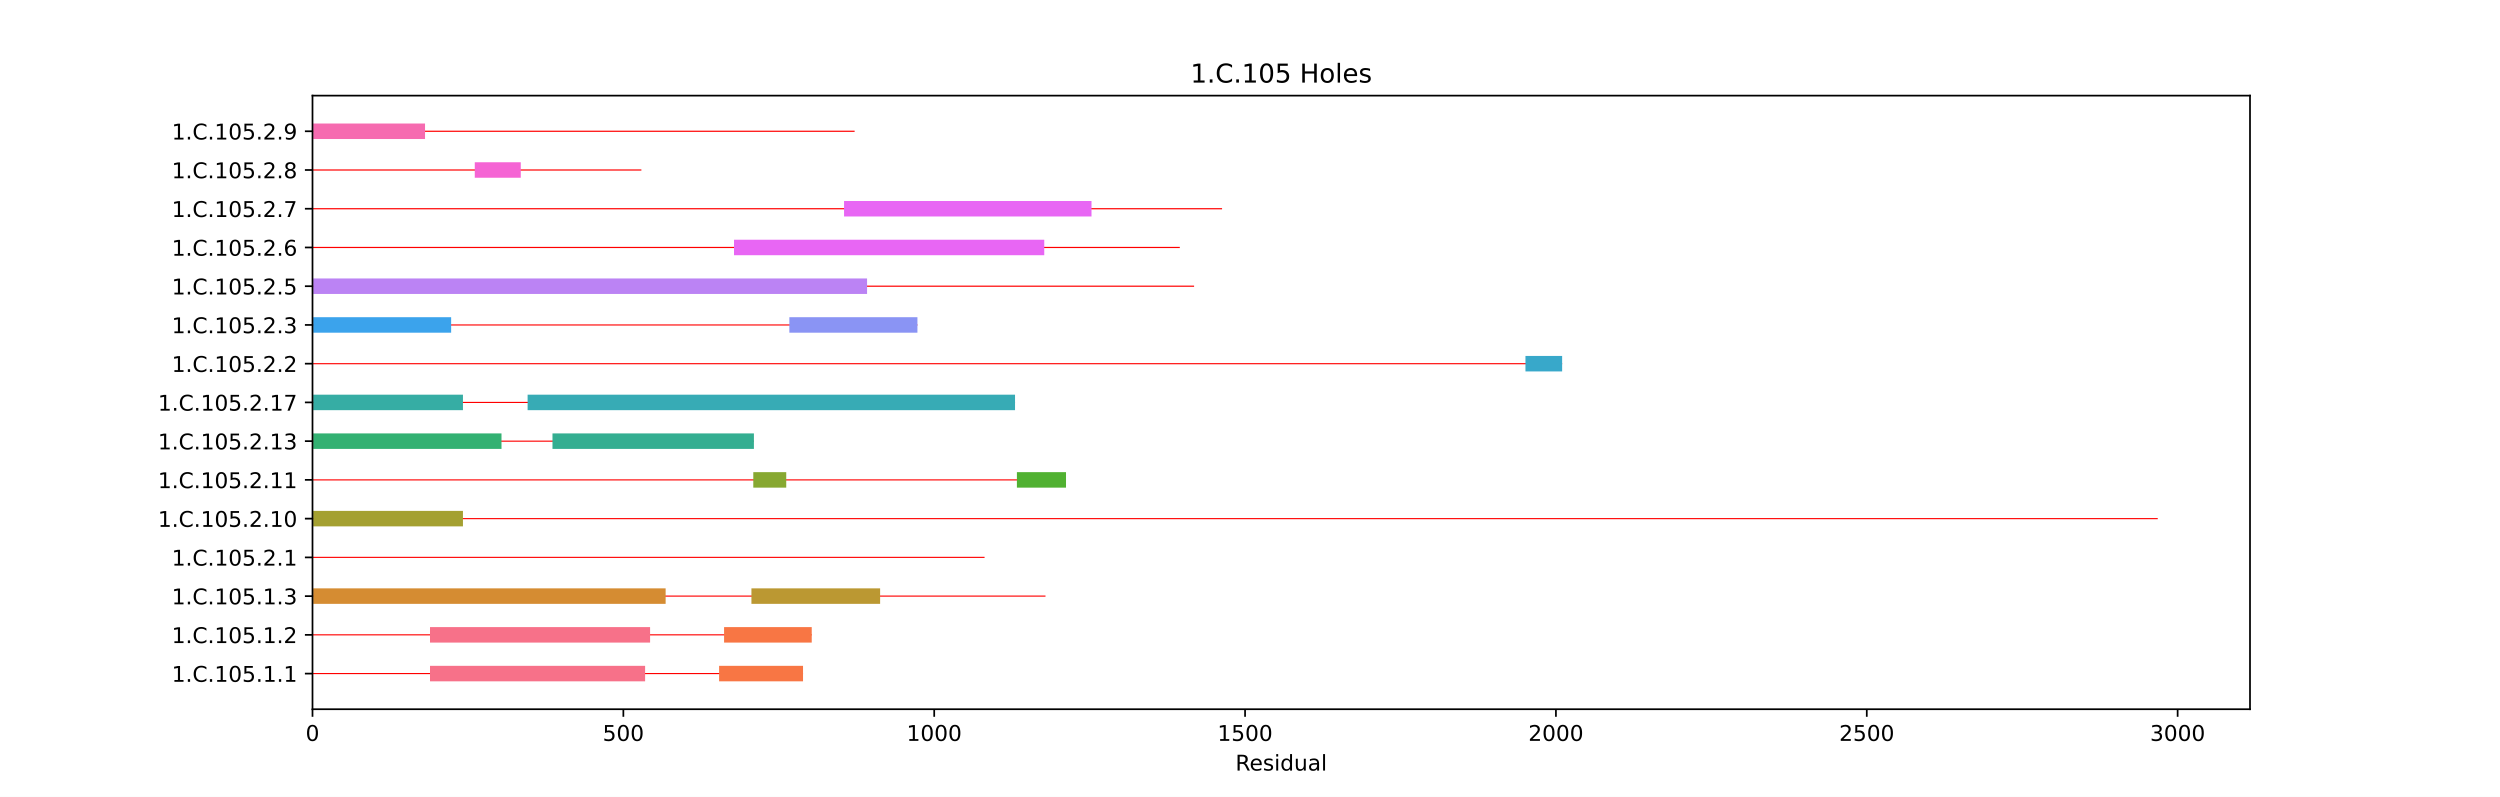
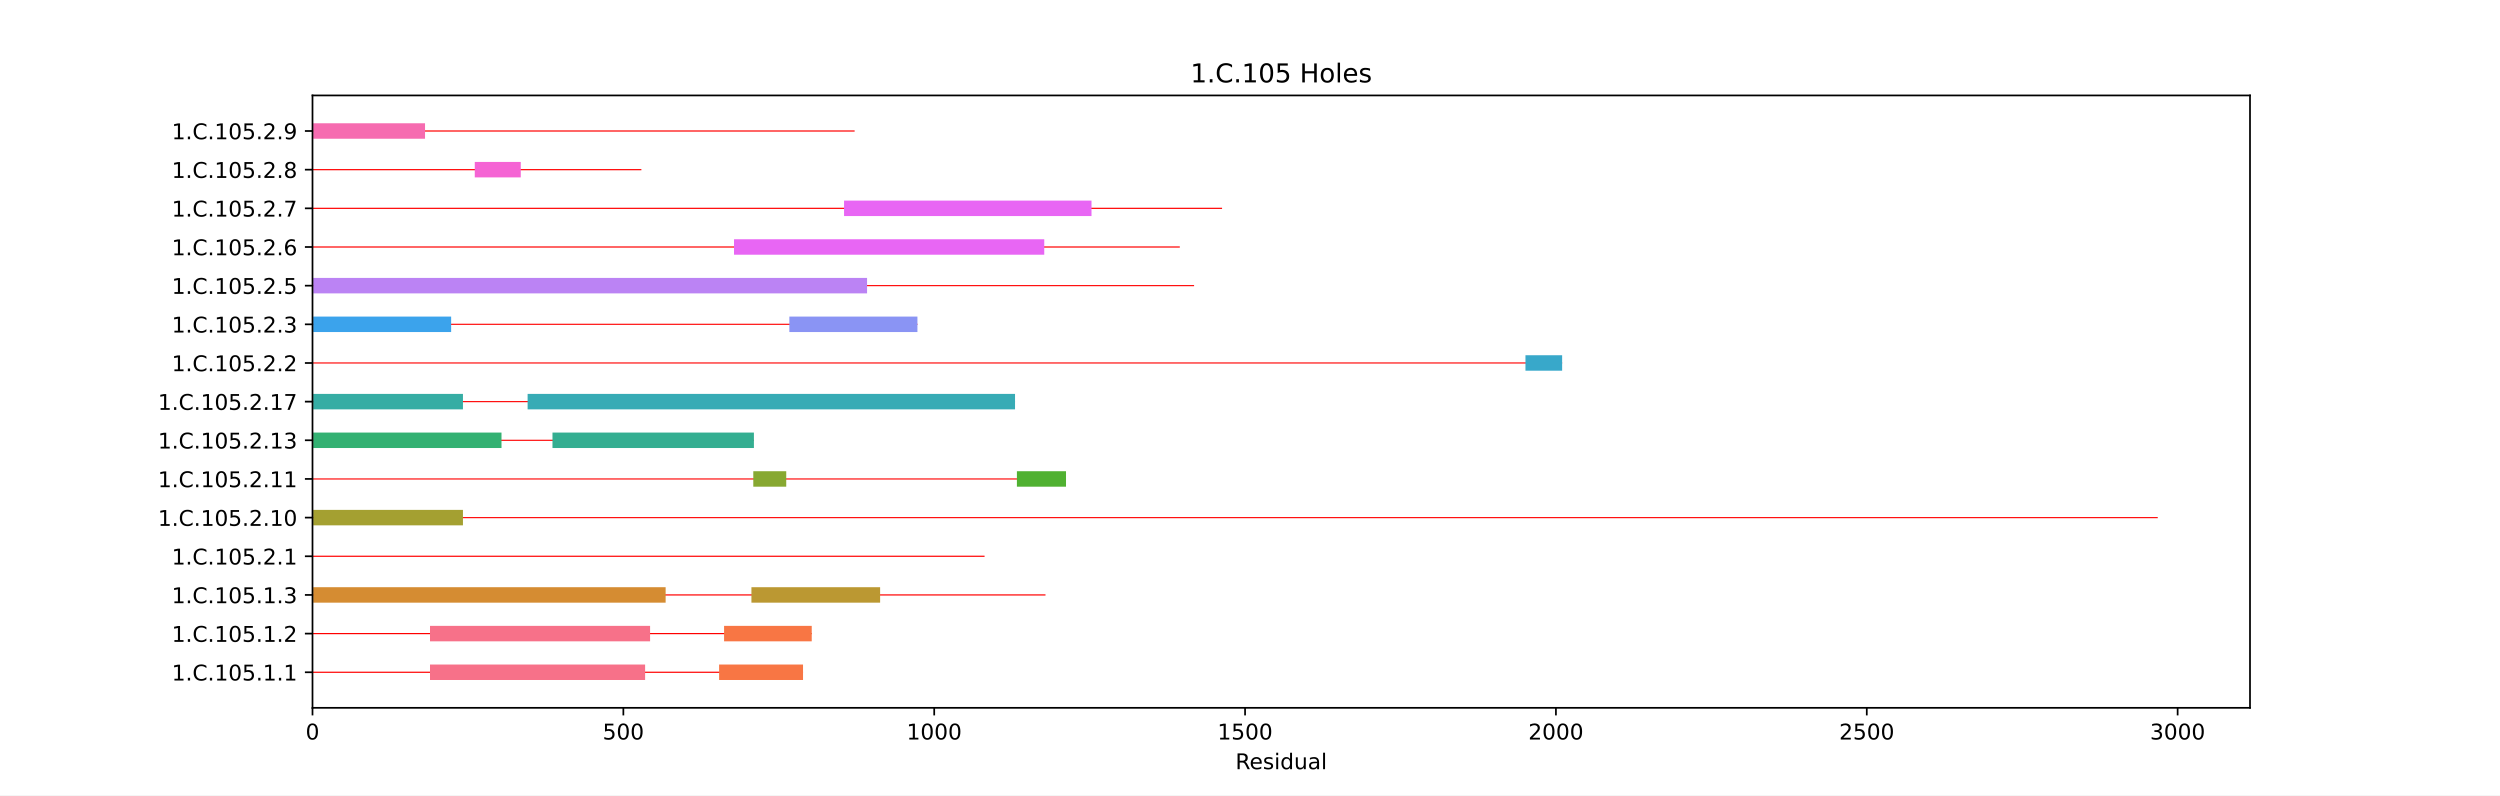
- <svg xmlns="http://www.w3.org/2000/svg" xmlns:xlink="http://www.w3.org/1999/xlink" width="1152pt" height="367.2pt" viewBox="0 0 1152 367.2" version="1.1">
+ <svg xmlns="http://www.w3.org/2000/svg" xmlns:xlink="http://www.w3.org/1999/xlink" width="1152pt" height="366.48pt" viewBox="0 0 1152 366.48" version="1.1">
  <defs>
    <style type="text/css">*{stroke-linejoin: round; stroke-linecap: butt}</style>
  </defs>
  <g id="figure_1">
    <g id="patch_1">
-       <path d="M 0 367.2  L 1152 367.2  L 1152 0  L 0 0  z " style="fill: #ffffff" />
+       <path d="M 0 366.48  L 1152 366.48  L 1152 0  L 0 0  z " style="fill: #ffffff" />
    </g>
    <g id="axes_1">
      <g id="patch_2">
-         <path d="M 144 326.808  L 1036.8 326.808  L 1036.8 44.064  L 144 44.064  z " style="fill: #ffffff" />
+         <path d="M 144 326.167  L 1036.8 326.167  L 1036.8 43.978  L 144 43.978  z " style="fill: #ffffff" />
      </g>
      <g id="patch_3">
-         <path d="M 144 310.654  L 370.036 310.654  L 370.036 310.118  L 144 310.118  z " clip-path="url(#p7da3f0d4eb)" style="fill: #ff0000" />
+         <path d="M 144 310.045  L 370.036 310.045  L 370.036 309.51  L 144 309.51  z " clip-path="url(#p272c5deb26)" style="fill: #ff0000" />
      </g>
      <g id="patch_4">
-         <path d="M 144 292.804  L 374.047 292.804  L 374.047 292.268  L 144 292.268  z " clip-path="url(#p7da3f0d4eb)" style="fill: #ff0000" />
+         <path d="M 144 292.23  L 374.047 292.23  L 374.047 291.695  L 144 291.695  z " clip-path="url(#p272c5deb26)" style="fill: #ff0000" />
      </g>
      <g id="patch_5">
-         <path d="M 144 274.954  L 481.765 274.954  L 481.765 274.418  L 144 274.418  z " clip-path="url(#p7da3f0d4eb)" style="fill: #ff0000" />
+         <path d="M 144 274.415  L 481.765 274.415  L 481.765 273.88  L 144 273.88  z " clip-path="url(#p272c5deb26)" style="fill: #ff0000" />
      </g>
      <g id="patch_6">
-         <path d="M 144 257.104  L 453.69 257.104  L 453.69 256.568  L 144 256.568  z " clip-path="url(#p7da3f0d4eb)" style="fill: #ff0000" />
+         <path d="M 144 256.6  L 453.69 256.6  L 453.69 256.065  L 144 256.065  z " clip-path="url(#p272c5deb26)" style="fill: #ff0000" />
      </g>
      <g id="patch_7">
-         <path d="M 144 239.254  L 994.286 239.254  L 994.286 238.718  L 144 238.718  z " clip-path="url(#p7da3f0d4eb)" style="fill: #ff0000" />
+         <path d="M 144 238.785  L 994.286 238.785  L 994.286 238.25  L 144 238.25  z " clip-path="url(#p272c5deb26)" style="fill: #ff0000" />
      </g>
      <g id="patch_8">
-         <path d="M 144 221.404  L 491.219 221.404  L 491.219 220.868  L 144 220.868  z " clip-path="url(#p7da3f0d4eb)" style="fill: #ff0000" />
+         <path d="M 144 220.97  L 491.219 220.97  L 491.219 220.435  L 144 220.435  z " clip-path="url(#p272c5deb26)" style="fill: #ff0000" />
      </g>
      <g id="patch_9">
-         <path d="M 144 203.554  L 347.404 203.554  L 347.404 203.018  L 144 203.018  z " clip-path="url(#p7da3f0d4eb)" style="fill: #ff0000" />
+         <path d="M 144 203.155  L 347.404 203.155  L 347.404 202.62  L 144 202.62  z " clip-path="url(#p272c5deb26)" style="fill: #ff0000" />
      </g>
      <g id="patch_10">
-         <path d="M 144 185.704  L 467.727 185.704  L 467.727 185.168  L 144 185.168  z " clip-path="url(#p7da3f0d4eb)" style="fill: #ff0000" />
+         <path d="M 144 185.34  L 467.727 185.34  L 467.727 184.805  L 144 184.805  z " clip-path="url(#p272c5deb26)" style="fill: #ff0000" />
      </g>
      <g id="patch_11">
-         <path d="M 144 167.854  L 719.834 167.854  L 719.834 167.318  L 144 167.318  z " clip-path="url(#p7da3f0d4eb)" style="fill: #ff0000" />
+         <path d="M 144 167.525  L 719.834 167.525  L 719.834 166.99  L 144 166.99  z " clip-path="url(#p272c5deb26)" style="fill: #ff0000" />
      </g>
      <g id="patch_12">
-         <path d="M 144 150.004  L 422.749 150.004  L 422.749 149.468  L 144 149.468  z " clip-path="url(#p7da3f0d4eb)" style="fill: #ff0000" />
+         <path d="M 144 149.71  L 422.749 149.71  L 422.749 149.175  L 144 149.175  z " clip-path="url(#p272c5deb26)" style="fill: #ff0000" />
      </g>
      <g id="patch_13">
-         <path d="M 144 132.154  L 550.235 132.154  L 550.235 131.618  L 144 131.618  z " clip-path="url(#p7da3f0d4eb)" style="fill: #ff0000" />
+         <path d="M 144 131.895  L 550.235 131.895  L 550.235 131.36  L 144 131.36  z " clip-path="url(#p272c5deb26)" style="fill: #ff0000" />
      </g>
      <g id="patch_14">
-         <path d="M 144 114.304  L 543.646 114.304  L 543.646 113.768  L 144 113.768  z " clip-path="url(#p7da3f0d4eb)" style="fill: #ff0000" />
+         <path d="M 144 114.08  L 543.646 114.08  L 543.646 113.545  L 144 113.545  z " clip-path="url(#p272c5deb26)" style="fill: #ff0000" />
      </g>
      <g id="patch_15">
-         <path d="M 144 96.454  L 563.127 96.454  L 563.127 95.918  L 144 95.918  z " clip-path="url(#p7da3f0d4eb)" style="fill: #ff0000" />
+         <path d="M 144 96.265  L 563.127 96.265  L 563.127 95.73  L 144 95.73  z " clip-path="url(#p272c5deb26)" style="fill: #ff0000" />
      </g>
      <g id="patch_16">
-         <path d="M 144 78.604  L 295.55 78.604  L 295.55 78.068  L 144 78.068  z " clip-path="url(#p7da3f0d4eb)" style="fill: #ff0000" />
+         <path d="M 144 78.45  L 295.55 78.45  L 295.55 77.915  L 144 77.915  z " clip-path="url(#p272c5deb26)" style="fill: #ff0000" />
      </g>
      <g id="patch_17">
-         <path d="M 144 60.754  L 393.814 60.754  L 393.814 60.218  L 144 60.218  z " clip-path="url(#p7da3f0d4eb)" style="fill: #ff0000" />
+         <path d="M 144 60.635  L 393.814 60.635  L 393.814 60.1  L 144 60.1  z " clip-path="url(#p272c5deb26)" style="fill: #ff0000" />
      </g>
      <g id="patch_18">
-         <path d="M 198.146 313.956  L 297.269 313.956  L 297.269 306.816  L 198.146 306.816  z " clip-path="url(#p7da3f0d4eb)" style="fill: #f77189" />
+         <path d="M 198.146 313.34  L 297.269 313.34  L 297.269 306.214  L 198.146 306.214  z " clip-path="url(#p272c5deb26)" style="fill: #f77189" />
      </g>
      <g id="patch_19">
-         <path d="M 198.146 296.106  L 299.561 296.106  L 299.561 288.966  L 198.146 288.966  z " clip-path="url(#p7da3f0d4eb)" style="fill: #f77189" />
+         <path d="M 198.146 295.525  L 299.561 295.525  L 299.561 288.399  L 198.146 288.399  z " clip-path="url(#p272c5deb26)" style="fill: #f77189" />
      </g>
      <g id="patch_20">
-         <path d="M 331.361 313.956  L 370.036 313.956  L 370.036 306.816  L 331.361 306.816  z " clip-path="url(#p7da3f0d4eb)" style="fill: #f87644" />
+         <path d="M 331.361 313.34  L 370.036 313.34  L 370.036 306.214  L 331.361 306.214  z " clip-path="url(#p272c5deb26)" style="fill: #f87644" />
      </g>
      <g id="patch_21">
-         <path d="M 333.653 296.106  L 374.047 296.106  L 374.047 288.966  L 333.653 288.966  z " clip-path="url(#p7da3f0d4eb)" style="fill: #f87644" />
+         <path d="M 333.653 295.525  L 374.047 295.525  L 374.047 288.399  L 333.653 288.399  z " clip-path="url(#p272c5deb26)" style="fill: #f87644" />
      </g>
      <g id="patch_22">
-         <path d="M 144.286 278.256  L 306.723 278.256  L 306.723 271.116  L 144.286 271.116  z " clip-path="url(#p7da3f0d4eb)" style="fill: #d58c32" />
+         <path d="M 144.286 277.71  L 306.723 277.71  L 306.723 270.584  L 144.286 270.584  z " clip-path="url(#p272c5deb26)" style="fill: #d58c32" />
      </g>
      <g id="patch_23">
-         <path d="M 346.258 278.256  L 405.56 278.256  L 405.56 271.116  L 346.258 271.116  z " clip-path="url(#p7da3f0d4eb)" style="fill: #bb9832" />
+         <path d="M 346.258 277.71  L 405.56 277.71  L 405.56 270.584  L 346.258 270.584  z " clip-path="url(#p272c5deb26)" style="fill: #bb9832" />
      </g>
      <g id="patch_24">
-         <path d="M 144.286 242.556  L 213.329 242.556  L 213.329 235.416  L 144.286 235.416  z " clip-path="url(#p7da3f0d4eb)" style="fill: #a4a031" />
+         <path d="M 144.286 242.08  L 213.329 242.08  L 213.329 234.954  L 144.286 234.954  z " clip-path="url(#p272c5deb26)" style="fill: #a4a031" />
      </g>
      <g id="patch_25">
-         <path d="M 347.117 224.706  L 362.301 224.706  L 362.301 217.566  L 347.117 217.566  z " clip-path="url(#p7da3f0d4eb)" style="fill: #87a831" />
+         <path d="M 347.117 224.265  L 362.301 224.265  L 362.301 217.139  L 347.117 217.139  z " clip-path="url(#p272c5deb26)" style="fill: #87a831" />
      </g>
      <g id="patch_26">
-         <path d="M 468.587 224.706  L 491.219 224.706  L 491.219 217.566  L 468.587 217.566  z " clip-path="url(#p7da3f0d4eb)" style="fill: #50b131" />
+         <path d="M 468.587 224.265  L 491.219 224.265  L 491.219 217.139  L 468.587 217.139  z " clip-path="url(#p272c5deb26)" style="fill: #50b131" />
      </g>
      <g id="patch_27">
-         <path d="M 144.286 206.856  L 231.091 206.856  L 231.091 199.716  L 144.286 199.716  z " clip-path="url(#p7da3f0d4eb)" style="fill: #33b172" />
+         <path d="M 144.286 206.45  L 231.091 206.45  L 231.091 199.324  L 144.286 199.324  z " clip-path="url(#p272c5deb26)" style="fill: #33b172" />
      </g>
      <g id="patch_28">
-         <path d="M 254.583 206.856  L 347.404 206.856  L 347.404 199.716  L 254.583 199.716  z " clip-path="url(#p7da3f0d4eb)" style="fill: #34ae91" />
+         <path d="M 254.583 206.45  L 347.404 206.45  L 347.404 199.324  L 254.583 199.324  z " clip-path="url(#p272c5deb26)" style="fill: #34ae91" />
      </g>
      <g id="patch_29">
-         <path d="M 144.286 189.006  L 213.329 189.006  L 213.329 181.866  L 144.286 181.866  z " clip-path="url(#p7da3f0d4eb)" style="fill: #36ada4" />
+         <path d="M 144.286 188.635  L 213.329 188.635  L 213.329 181.509  L 144.286 181.509  z " clip-path="url(#p272c5deb26)" style="fill: #36ada4" />
      </g>
      <g id="patch_30">
-         <path d="M 243.124 189.006  L 467.727 189.006  L 467.727 181.866  L 243.124 181.866  z " clip-path="url(#p7da3f0d4eb)" style="fill: #37abb5" />
+         <path d="M 243.124 188.635  L 467.727 188.635  L 467.727 181.509  L 243.124 181.509  z " clip-path="url(#p272c5deb26)" style="fill: #37abb5" />
      </g>
      <g id="patch_31">
-         <path d="M 702.931 171.156  L 719.834 171.156  L 719.834 164.016  L 702.931 164.016  z " clip-path="url(#p7da3f0d4eb)" style="fill: #38a8ca" />
+         <path d="M 702.931 170.82  L 719.834 170.82  L 719.834 163.694  L 702.931 163.694  z " clip-path="url(#p272c5deb26)" style="fill: #38a8ca" />
      </g>
      <g id="patch_32">
-         <path d="M 144.286 153.306  L 207.886 153.306  L 207.886 146.166  L 144.286 146.166  z " clip-path="url(#p7da3f0d4eb)" style="fill: #3ba3ec" />
+         <path d="M 144.286 153.005  L 207.886 153.005  L 207.886 145.879  L 144.286 145.879  z " clip-path="url(#p272c5deb26)" style="fill: #3ba3ec" />
      </g>
      <g id="patch_33">
-         <path d="M 363.734 153.306  L 422.749 153.306  L 422.749 146.166  L 363.734 146.166  z " clip-path="url(#p7da3f0d4eb)" style="fill: #8a94f4" />
+         <path d="M 363.734 153.005  L 422.749 153.005  L 422.749 145.879  L 363.734 145.879  z " clip-path="url(#p272c5deb26)" style="fill: #8a94f4" />
      </g>
      <g id="patch_34">
-         <path d="M 144.286 135.456  L 399.544 135.456  L 399.544 128.316  L 144.286 128.316  z " clip-path="url(#p7da3f0d4eb)" style="fill: #bb83f4" />
+         <path d="M 144.286 135.19  L 399.544 135.19  L 399.544 128.064  L 144.286 128.064  z " clip-path="url(#p272c5deb26)" style="fill: #bb83f4" />
      </g>
      <g id="patch_35">
-         <path d="M 338.236 117.606  L 481.192 117.606  L 481.192 110.466  L 338.236 110.466  z " clip-path="url(#p7da3f0d4eb)" style="fill: #e866f4" />
+         <path d="M 338.236 117.375  L 481.192 117.375  L 481.192 110.249  L 338.236 110.249  z " clip-path="url(#p272c5deb26)" style="fill: #e866f4" />
      </g>
      <g id="patch_36">
-         <path d="M 388.944 99.756  L 502.965 99.756  L 502.965 92.616  L 388.944 92.616  z " clip-path="url(#p7da3f0d4eb)" style="fill: #e866f4" />
+         <path d="M 388.944 99.56  L 502.965 99.56  L 502.965 92.434  L 388.944 92.434  z " clip-path="url(#p272c5deb26)" style="fill: #e866f4" />
      </g>
      <g id="patch_37">
-         <path d="M 218.772 81.906  L 239.972 81.906  L 239.972 74.766  L 218.772 74.766  z " clip-path="url(#p7da3f0d4eb)" style="fill: #f564d4" />
+         <path d="M 218.772 81.745  L 239.972 81.745  L 239.972 74.619  L 218.772 74.619  z " clip-path="url(#p272c5deb26)" style="fill: #f564d4" />
      </g>
      <g id="patch_38">
-         <path d="M 144.286 64.056  L 195.854 64.056  L 195.854 56.916  L 144.286 56.916  z " clip-path="url(#p7da3f0d4eb)" style="fill: #f66bb0" />
+         <path d="M 144.286 63.93  L 195.854 63.93  L 195.854 56.804  L 144.286 56.804  z " clip-path="url(#p272c5deb26)" style="fill: #f66bb0" />
      </g>
      <g id="matplotlib.axis_1">
        <g id="xtick_1">
          <g id="line2d_1">
            <defs>
-               <path id="mbbb3c01049" d="M 0 0  L 0 3.5  " style="stroke: #000000; stroke-width: 0.8" />
+               <path id="me0a6dd5931" d="M 0 0  L 0 3.5  " style="stroke: #000000; stroke-width: 0.8" />
            </defs>
            <g>
-               <use xlink:href="#mbbb3c01049" x="144" y="326.808" style="stroke: #000000; stroke-width: 0.8" />
+               <use xlink:href="#me0a6dd5931" x="144" y="326.167" style="stroke: #000000; stroke-width: 0.8" />
            </g>
          </g>
          <g id="text_1">
-             <g transform="translate(140.8187 341.4064) scale(0.1 -0.1)">
+             <g transform="translate(140.8187 340.7656) scale(0.1 -0.1)">
              <defs>
                <path id="DejaVuSans-30" d="M 2034 4250  Q 1547 4250 1301 3770  Q 1056 3291 1056 2328  Q 1056 1369 1301 889  Q 1547 409 2034 409  Q 2525 409 2770 889  Q 3016 1369 3016 2328  Q 3016 3291 2770 3770  Q 2525 4250 2034 4250  z M 2034 4750  Q 2819 4750 3233 4129  Q 3647 3509 3647 2328  Q 3647 1150 3233 529  Q 2819 -91 2034 -91  Q 1250 -91 836 529  Q 422 1150 422 2328  Q 422 3509 836 4129  Q 1250 4750 2034 4750  z " transform="scale(0.015625)" />
              </defs>
              <use xlink:href="#DejaVuSans-30" />
            </g>
          </g>
        </g>
        <g id="xtick_2">
          <g id="line2d_2">
            <g>
-               <use xlink:href="#mbbb3c01049" x="287.242" y="326.808" style="stroke: #000000; stroke-width: 0.8" />
+               <use xlink:href="#me0a6dd5931" x="287.242" y="326.167" style="stroke: #000000; stroke-width: 0.8" />
            </g>
          </g>
          <g id="text_2">
-             <g transform="translate(277.6985 341.4064) scale(0.1 -0.1)">
+             <g transform="translate(277.6985 340.7656) scale(0.1 -0.1)">
              <defs>
                <path id="DejaVuSans-35" d="M 691 4666  L 3169 4666  L 3169 4134  L 1269 4134  L 1269 2991  Q 1406 3038 1543 3061  Q 1681 3084 1819 3084  Q 2600 3084 3056 2656  Q 3513 2228 3513 1497  Q 3513 744 3044 326  Q 2575 -91 1722 -91  Q 1428 -91 1123 -41  Q 819 9 494 109  L 494 744  Q 775 591 1075 516  Q 1375 441 1709 441  Q 2250 441 2565 725  Q 2881 1009 2881 1497  Q 2881 1984 2565 2268  Q 2250 2553 1709 2553  Q 1456 2553 1204 2497  Q 953 2441 691 2322  L 691 4666  z " transform="scale(0.015625)" />
              </defs>
              <use xlink:href="#DejaVuSans-35" />
              <use xlink:href="#DejaVuSans-30" x="63.623" />
              <use xlink:href="#DejaVuSans-30" x="127.246" />
            </g>
          </g>
        </g>
        <g id="xtick_3">
          <g id="line2d_3">
            <g>
-               <use xlink:href="#mbbb3c01049" x="430.484" y="326.808" style="stroke: #000000; stroke-width: 0.8" />
+               <use xlink:href="#me0a6dd5931" x="430.484" y="326.167" style="stroke: #000000; stroke-width: 0.8" />
            </g>
          </g>
          <g id="text_3">
-             <g transform="translate(417.7594 341.4064) scale(0.1 -0.1)">
+             <g transform="translate(417.7594 340.7656) scale(0.1 -0.1)">
              <defs>
                <path id="DejaVuSans-31" d="M 794 531  L 1825 531  L 1825 4091  L 703 3866  L 703 4441  L 1819 4666  L 2450 4666  L 2450 531  L 3481 531  L 3481 0  L 794 0  L 794 531  z " transform="scale(0.015625)" />
              </defs>
              <use xlink:href="#DejaVuSans-31" />
              <use xlink:href="#DejaVuSans-30" x="63.623" />
              <use xlink:href="#DejaVuSans-30" x="127.246" />
              <use xlink:href="#DejaVuSans-30" x="190.869" />
            </g>
          </g>
        </g>
        <g id="xtick_4">
          <g id="line2d_4">
            <g>
-               <use xlink:href="#mbbb3c01049" x="573.727" y="326.808" style="stroke: #000000; stroke-width: 0.8" />
+               <use xlink:href="#me0a6dd5931" x="573.727" y="326.167" style="stroke: #000000; stroke-width: 0.8" />
            </g>
          </g>
          <g id="text_4">
-             <g transform="translate(561.0016 341.4064) scale(0.1 -0.1)">
+             <g transform="translate(561.0016 340.7656) scale(0.1 -0.1)">
              <use xlink:href="#DejaVuSans-31" />
              <use xlink:href="#DejaVuSans-35" x="63.623" />
              <use xlink:href="#DejaVuSans-30" x="127.246" />
              <use xlink:href="#DejaVuSans-30" x="190.869" />
            </g>
          </g>
        </g>
        <g id="xtick_5">
          <g id="line2d_5">
            <g>
-               <use xlink:href="#mbbb3c01049" x="716.969" y="326.808" style="stroke: #000000; stroke-width: 0.8" />
+               <use xlink:href="#me0a6dd5931" x="716.969" y="326.167" style="stroke: #000000; stroke-width: 0.8" />
            </g>
          </g>
          <g id="text_5">
-             <g transform="translate(704.2438 341.4064) scale(0.1 -0.1)">
+             <g transform="translate(704.2438 340.7656) scale(0.1 -0.1)">
              <defs>
                <path id="DejaVuSans-32" d="M 1228 531  L 3431 531  L 3431 0  L 469 0  L 469 531  Q 828 903 1448 1529  Q 2069 2156 2228 2338  Q 2531 2678 2651 2914  Q 2772 3150 2772 3378  Q 2772 3750 2511 3984  Q 2250 4219 1831 4219  Q 1534 4219 1204 4116  Q 875 4013 500 3803  L 500 4441  Q 881 4594 1212 4672  Q 1544 4750 1819 4750  Q 2544 4750 2975 4387  Q 3406 4025 3406 3419  Q 3406 3131 3298 2873  Q 3191 2616 2906 2266  Q 2828 2175 2409 1742  Q 1991 1309 1228 531  z " transform="scale(0.015625)" />
              </defs>
              <use xlink:href="#DejaVuSans-32" />
              <use xlink:href="#DejaVuSans-30" x="63.623" />
              <use xlink:href="#DejaVuSans-30" x="127.246" />
              <use xlink:href="#DejaVuSans-30" x="190.869" />
            </g>
          </g>
        </g>
        <g id="xtick_6">
          <g id="line2d_6">
            <g>
-               <use xlink:href="#mbbb3c01049" x="860.211" y="326.808" style="stroke: #000000; stroke-width: 0.8" />
+               <use xlink:href="#me0a6dd5931" x="860.211" y="326.167" style="stroke: #000000; stroke-width: 0.8" />
            </g>
          </g>
          <g id="text_6">
-             <g transform="translate(847.486 341.4064) scale(0.1 -0.1)">
+             <g transform="translate(847.486 340.7656) scale(0.1 -0.1)">
              <use xlink:href="#DejaVuSans-32" />
              <use xlink:href="#DejaVuSans-35" x="63.623" />
              <use xlink:href="#DejaVuSans-30" x="127.246" />
              <use xlink:href="#DejaVuSans-30" x="190.869" />
            </g>
          </g>
        </g>
        <g id="xtick_7">
          <g id="line2d_7">
            <g>
-               <use xlink:href="#mbbb3c01049" x="1003.453" y="326.808" style="stroke: #000000; stroke-width: 0.8" />
+               <use xlink:href="#me0a6dd5931" x="1003.453" y="326.167" style="stroke: #000000; stroke-width: 0.8" />
            </g>
          </g>
          <g id="text_7">
-             <g transform="translate(990.7282 341.4064) scale(0.1 -0.1)">
+             <g transform="translate(990.7282 340.7656) scale(0.1 -0.1)">
              <defs>
                <path id="DejaVuSans-33" d="M 2597 2516  Q 3050 2419 3304 2112  Q 3559 1806 3559 1356  Q 3559 666 3084 287  Q 2609 -91 1734 -91  Q 1441 -91 1130 -33  Q 819 25 488 141  L 488 750  Q 750 597 1062 519  Q 1375 441 1716 441  Q 2309 441 2620 675  Q 2931 909 2931 1356  Q 2931 1769 2642 2001  Q 2353 2234 1838 2234  L 1294 2234  L 1294 2753  L 1863 2753  Q 2328 2753 2575 2939  Q 2822 3125 2822 3475  Q 2822 3834 2567 4026  Q 2313 4219 1838 4219  Q 1578 4219 1281 4162  Q 984 4106 628 3988  L 628 4550  Q 988 4650 1302 4700  Q 1616 4750 1894 4750  Q 2613 4750 3031 4423  Q 3450 4097 3450 3541  Q 3450 3153 3228 2886  Q 3006 2619 2597 2516  z " transform="scale(0.015625)" />
              </defs>
              <use xlink:href="#DejaVuSans-33" />
              <use xlink:href="#DejaVuSans-30" x="63.623" />
              <use xlink:href="#DejaVuSans-30" x="127.246" />
              <use xlink:href="#DejaVuSans-30" x="190.869" />
            </g>
          </g>
        </g>
        <g id="text_8">
-           <g transform="translate(569.2844 355.0846) scale(0.1 -0.1)">
+           <g transform="translate(569.2844 354.4438) scale(0.1 -0.1)">
            <defs>
              <path id="DejaVuSans-52" d="M 2841 2188  Q 3044 2119 3236 1894  Q 3428 1669 3622 1275  L 4263 0  L 3584 0  L 2988 1197  Q 2756 1666 2539 1819  Q 2322 1972 1947 1972  L 1259 1972  L 1259 0  L 628 0  L 628 4666  L 2053 4666  Q 2853 4666 3247 4331  Q 3641 3997 3641 3322  Q 3641 2881 3436 2590  Q 3231 2300 2841 2188  z M 1259 4147  L 1259 2491  L 2053 2491  Q 2509 2491 2742 2702  Q 2975 2913 2975 3322  Q 2975 3731 2742 3939  Q 2509 4147 2053 4147  L 1259 4147  z " transform="scale(0.015625)" />
              <path id="DejaVuSans-65" d="M 3597 1894  L 3597 1613  L 953 1613  Q 991 1019 1311 708  Q 1631 397 2203 397  Q 2534 397 2845 478  Q 3156 559 3463 722  L 3463 178  Q 3153 47 2828 -22  Q 2503 -91 2169 -91  Q 1331 -91 842 396  Q 353 884 353 1716  Q 353 2575 817 3079  Q 1281 3584 2069 3584  Q 2775 3584 3186 3129  Q 3597 2675 3597 1894  z M 3022 2063  Q 3016 2534 2758 2815  Q 2500 3097 2075 3097  Q 1594 3097 1305 2825  Q 1016 2553 972 2059  L 3022 2063  z " transform="scale(0.015625)" />
              <path id="DejaVuSans-73" d="M 2834 3397  L 2834 2853  Q 2591 2978 2328 3040  Q 2066 3103 1784 3103  Q 1356 3103 1142 2972  Q 928 2841 928 2578  Q 928 2378 1081 2264  Q 1234 2150 1697 2047  L 1894 2003  Q 2506 1872 2764 1633  Q 3022 1394 3022 966  Q 3022 478 2636 193  Q 2250 -91 1575 -91  Q 1294 -91 989 -36  Q 684 19 347 128  L 347 722  Q 666 556 975 473  Q 1284 391 1588 391  Q 1994 391 2212 530  Q 2431 669 2431 922  Q 2431 1156 2273 1281  Q 2116 1406 1581 1522  L 1381 1569  Q 847 1681 609 1914  Q 372 2147 372 2553  Q 372 3047 722 3315  Q 1072 3584 1716 3584  Q 2034 3584 2315 3537  Q 2597 3491 2834 3397  z " transform="scale(0.015625)" />
              <path id="DejaVuSans-69" d="M 603 3500  L 1178 3500  L 1178 0  L 603 0  L 603 3500  z M 603 4863  L 1178 4863  L 1178 4134  L 603 4134  L 603 4863  z " transform="scale(0.015625)" />
              <path id="DejaVuSans-64" d="M 2906 2969  L 2906 4863  L 3481 4863  L 3481 0  L 2906 0  L 2906 525  Q 2725 213 2448 61  Q 2172 -91 1784 -91  Q 1150 -91 751 415  Q 353 922 353 1747  Q 353 2572 751 3078  Q 1150 3584 1784 3584  Q 2172 3584 2448 3432  Q 2725 3281 2906 2969  z M 947 1747  Q 947 1113 1208 752  Q 1469 391 1925 391  Q 2381 391 2643 752  Q 2906 1113 2906 1747  Q 2906 2381 2643 2742  Q 2381 3103 1925 3103  Q 1469 3103 1208 2742  Q 947 2381 947 1747  z " transform="scale(0.015625)" />
              <path id="DejaVuSans-75" d="M 544 1381  L 544 3500  L 1119 3500  L 1119 1403  Q 1119 906 1312 657  Q 1506 409 1894 409  Q 2359 409 2629 706  Q 2900 1003 2900 1516  L 2900 3500  L 3475 3500  L 3475 0  L 2900 0  L 2900 538  Q 2691 219 2414 64  Q 2138 -91 1772 -91  Q 1169 -91 856 284  Q 544 659 544 1381  z M 1991 3584  L 1991 3584  z " transform="scale(0.015625)" />
              <path id="DejaVuSans-61" d="M 2194 1759  Q 1497 1759 1228 1600  Q 959 1441 959 1056  Q 959 750 1161 570  Q 1363 391 1709 391  Q 2188 391 2477 730  Q 2766 1069 2766 1631  L 2766 1759  L 2194 1759  z M 3341 1997  L 3341 0  L 2766 0  L 2766 531  Q 2569 213 2275 61  Q 1981 -91 1556 -91  Q 1019 -91 701 211  Q 384 513 384 1019  Q 384 1609 779 1909  Q 1175 2209 1959 2209  L 2766 2209  L 2766 2266  Q 2766 2663 2505 2880  Q 2244 3097 1772 3097  Q 1472 3097 1187 3025  Q 903 2953 641 2809  L 641 3341  Q 956 3463 1253 3523  Q 1550 3584 1831 3584  Q 2591 3584 2966 3190  Q 3341 2797 3341 1997  z " transform="scale(0.015625)" />
              <path id="DejaVuSans-6c" d="M 603 4863  L 1178 4863  L 1178 0  L 603 0  L 603 4863  z " transform="scale(0.015625)" />
            </defs>
            <use xlink:href="#DejaVuSans-52" />
            <use xlink:href="#DejaVuSans-65" x="64.982" />
            <use xlink:href="#DejaVuSans-73" x="126.506" />
            <use xlink:href="#DejaVuSans-69" x="178.605" />
            <use xlink:href="#DejaVuSans-64" x="206.389" />
            <use xlink:href="#DejaVuSans-75" x="269.865" />
            <use xlink:href="#DejaVuSans-61" x="333.244" />
            <use xlink:href="#DejaVuSans-6c" x="394.523" />
          </g>
        </g>
      </g>
      <g id="matplotlib.axis_2">
        <g id="ytick_1">
          <g id="line2d_8">
            <defs>
-               <path id="m42f53ce56b" d="M 0 0  L -3.5 0  " style="stroke: #000000; stroke-width: 0.8" />
+               <path id="m71dc7ea93d" d="M 0 0  L -3.5 0  " style="stroke: #000000; stroke-width: 0.8" />
            </defs>
            <g>
-               <use xlink:href="#m42f53ce56b" x="144" y="310.386" style="stroke: #000000; stroke-width: 0.8" />
+               <use xlink:href="#m71dc7ea93d" x="144" y="309.777" style="stroke: #000000; stroke-width: 0.8" />
            </g>
          </g>
          <g id="text_9">
-             <g transform="translate(79.12969 314.1852) scale(0.1 -0.1)">
+             <g transform="translate(79.12969 313.5766) scale(0.1 -0.1)">
              <defs>
                <path id="DejaVuSans-2e" d="M 684 794  L 1344 794  L 1344 0  L 684 0  L 684 794  z " transform="scale(0.015625)" />
                <path id="DejaVuSans-43" d="M 4122 4306  L 4122 3641  Q 3803 3938 3442 4084  Q 3081 4231 2675 4231  Q 1875 4231 1450 3742  Q 1025 3253 1025 2328  Q 1025 1406 1450 917  Q 1875 428 2675 428  Q 3081 428 3442 575  Q 3803 722 4122 1019  L 4122 359  Q 3791 134 3420 21  Q 3050 -91 2638 -91  Q 1578 -91 968 557  Q 359 1206 359 2328  Q 359 3453 968 4101  Q 1578 4750 2638 4750  Q 3056 4750 3426 4639  Q 3797 4528 4122 4306  z " transform="scale(0.015625)" />
              </defs>
              <use xlink:href="#DejaVuSans-31" />
              <use xlink:href="#DejaVuSans-2e" x="63.623" />
              <use xlink:href="#DejaVuSans-43" x="95.41" />
              <use xlink:href="#DejaVuSans-2e" x="165.234" />
              <use xlink:href="#DejaVuSans-31" x="197.021" />
              <use xlink:href="#DejaVuSans-30" x="260.645" />
              <use xlink:href="#DejaVuSans-35" x="324.268" />
              <use xlink:href="#DejaVuSans-2e" x="387.891" />
              <use xlink:href="#DejaVuSans-31" x="419.678" />
              <use xlink:href="#DejaVuSans-2e" x="483.301" />
              <use xlink:href="#DejaVuSans-31" x="515.088" />
            </g>
          </g>
        </g>
        <g id="ytick_2">
          <g id="line2d_9">
            <g>
-               <use xlink:href="#m42f53ce56b" x="144" y="292.536" style="stroke: #000000; stroke-width: 0.8" />
+               <use xlink:href="#m71dc7ea93d" x="144" y="291.962" style="stroke: #000000; stroke-width: 0.8" />
            </g>
          </g>
          <g id="text_10">
-             <g transform="translate(79.12969 296.3352) scale(0.1 -0.1)">
+             <g transform="translate(79.12969 295.7616) scale(0.1 -0.1)">
              <use xlink:href="#DejaVuSans-31" />
              <use xlink:href="#DejaVuSans-2e" x="63.623" />
              <use xlink:href="#DejaVuSans-43" x="95.41" />
              <use xlink:href="#DejaVuSans-2e" x="165.234" />
              <use xlink:href="#DejaVuSans-31" x="197.021" />
              <use xlink:href="#DejaVuSans-30" x="260.645" />
              <use xlink:href="#DejaVuSans-35" x="324.268" />
              <use xlink:href="#DejaVuSans-2e" x="387.891" />
              <use xlink:href="#DejaVuSans-31" x="419.678" />
              <use xlink:href="#DejaVuSans-2e" x="483.301" />
              <use xlink:href="#DejaVuSans-32" x="515.088" />
            </g>
          </g>
        </g>
        <g id="ytick_3">
          <g id="line2d_10">
            <g>
-               <use xlink:href="#m42f53ce56b" x="144" y="274.686" style="stroke: #000000; stroke-width: 0.8" />
+               <use xlink:href="#m71dc7ea93d" x="144" y="274.147" style="stroke: #000000; stroke-width: 0.8" />
            </g>
          </g>
          <g id="text_11">
-             <g transform="translate(79.12969 278.4852) scale(0.1 -0.1)">
+             <g transform="translate(79.12969 277.9466) scale(0.1 -0.1)">
              <use xlink:href="#DejaVuSans-31" />
              <use xlink:href="#DejaVuSans-2e" x="63.623" />
              <use xlink:href="#DejaVuSans-43" x="95.41" />
              <use xlink:href="#DejaVuSans-2e" x="165.234" />
              <use xlink:href="#DejaVuSans-31" x="197.021" />
              <use xlink:href="#DejaVuSans-30" x="260.645" />
              <use xlink:href="#DejaVuSans-35" x="324.268" />
              <use xlink:href="#DejaVuSans-2e" x="387.891" />
              <use xlink:href="#DejaVuSans-31" x="419.678" />
              <use xlink:href="#DejaVuSans-2e" x="483.301" />
              <use xlink:href="#DejaVuSans-33" x="515.088" />
            </g>
          </g>
        </g>
        <g id="ytick_4">
          <g id="line2d_11">
            <g>
-               <use xlink:href="#m42f53ce56b" x="144" y="256.836" style="stroke: #000000; stroke-width: 0.8" />
+               <use xlink:href="#m71dc7ea93d" x="144" y="256.332" style="stroke: #000000; stroke-width: 0.8" />
            </g>
          </g>
          <g id="text_12">
-             <g transform="translate(79.12969 260.6352) scale(0.1 -0.1)">
+             <g transform="translate(79.12969 260.1316) scale(0.1 -0.1)">
              <use xlink:href="#DejaVuSans-31" />
              <use xlink:href="#DejaVuSans-2e" x="63.623" />
              <use xlink:href="#DejaVuSans-43" x="95.41" />
              <use xlink:href="#DejaVuSans-2e" x="165.234" />
              <use xlink:href="#DejaVuSans-31" x="197.021" />
              <use xlink:href="#DejaVuSans-30" x="260.645" />
              <use xlink:href="#DejaVuSans-35" x="324.268" />
              <use xlink:href="#DejaVuSans-2e" x="387.891" />
              <use xlink:href="#DejaVuSans-32" x="419.678" />
              <use xlink:href="#DejaVuSans-2e" x="483.301" />
              <use xlink:href="#DejaVuSans-31" x="515.088" />
            </g>
          </g>
        </g>
        <g id="ytick_5">
          <g id="line2d_12">
            <g>
-               <use xlink:href="#m42f53ce56b" x="144" y="238.986" style="stroke: #000000; stroke-width: 0.8" />
+               <use xlink:href="#m71dc7ea93d" x="144" y="238.517" style="stroke: #000000; stroke-width: 0.8" />
            </g>
          </g>
          <g id="text_13">
-             <g transform="translate(72.76719 242.7852) scale(0.1 -0.1)">
+             <g transform="translate(72.76719 242.3166) scale(0.1 -0.1)">
              <use xlink:href="#DejaVuSans-31" />
              <use xlink:href="#DejaVuSans-2e" x="63.623" />
              <use xlink:href="#DejaVuSans-43" x="95.41" />
              <use xlink:href="#DejaVuSans-2e" x="165.234" />
              <use xlink:href="#DejaVuSans-31" x="197.021" />
              <use xlink:href="#DejaVuSans-30" x="260.645" />
              <use xlink:href="#DejaVuSans-35" x="324.268" />
              <use xlink:href="#DejaVuSans-2e" x="387.891" />
              <use xlink:href="#DejaVuSans-32" x="419.678" />
              <use xlink:href="#DejaVuSans-2e" x="483.301" />
              <use xlink:href="#DejaVuSans-31" x="515.088" />
              <use xlink:href="#DejaVuSans-30" x="578.711" />
            </g>
          </g>
        </g>
        <g id="ytick_6">
          <g id="line2d_13">
            <g>
-               <use xlink:href="#m42f53ce56b" x="144" y="221.136" style="stroke: #000000; stroke-width: 0.8" />
+               <use xlink:href="#m71dc7ea93d" x="144" y="220.702" style="stroke: #000000; stroke-width: 0.8" />
            </g>
          </g>
          <g id="text_14">
-             <g transform="translate(72.76719 224.9352) scale(0.1 -0.1)">
+             <g transform="translate(72.76719 224.5016) scale(0.1 -0.1)">
              <use xlink:href="#DejaVuSans-31" />
              <use xlink:href="#DejaVuSans-2e" x="63.623" />
              <use xlink:href="#DejaVuSans-43" x="95.41" />
              <use xlink:href="#DejaVuSans-2e" x="165.234" />
              <use xlink:href="#DejaVuSans-31" x="197.021" />
              <use xlink:href="#DejaVuSans-30" x="260.645" />
              <use xlink:href="#DejaVuSans-35" x="324.268" />
              <use xlink:href="#DejaVuSans-2e" x="387.891" />
              <use xlink:href="#DejaVuSans-32" x="419.678" />
              <use xlink:href="#DejaVuSans-2e" x="483.301" />
              <use xlink:href="#DejaVuSans-31" x="515.088" />
              <use xlink:href="#DejaVuSans-31" x="578.711" />
            </g>
          </g>
        </g>
        <g id="ytick_7">
          <g id="line2d_14">
            <g>
-               <use xlink:href="#m42f53ce56b" x="144" y="203.286" style="stroke: #000000; stroke-width: 0.8" />
+               <use xlink:href="#m71dc7ea93d" x="144" y="202.887" style="stroke: #000000; stroke-width: 0.8" />
            </g>
          </g>
          <g id="text_15">
-             <g transform="translate(72.76719 207.0852) scale(0.1 -0.1)">
+             <g transform="translate(72.76719 206.6866) scale(0.1 -0.1)">
              <use xlink:href="#DejaVuSans-31" />
              <use xlink:href="#DejaVuSans-2e" x="63.623" />
              <use xlink:href="#DejaVuSans-43" x="95.41" />
              <use xlink:href="#DejaVuSans-2e" x="165.234" />
              <use xlink:href="#DejaVuSans-31" x="197.021" />
              <use xlink:href="#DejaVuSans-30" x="260.645" />
              <use xlink:href="#DejaVuSans-35" x="324.268" />
              <use xlink:href="#DejaVuSans-2e" x="387.891" />
              <use xlink:href="#DejaVuSans-32" x="419.678" />
              <use xlink:href="#DejaVuSans-2e" x="483.301" />
              <use xlink:href="#DejaVuSans-31" x="515.088" />
              <use xlink:href="#DejaVuSans-33" x="578.711" />
            </g>
          </g>
        </g>
        <g id="ytick_8">
          <g id="line2d_15">
            <g>
-               <use xlink:href="#m42f53ce56b" x="144" y="185.436" style="stroke: #000000; stroke-width: 0.8" />
+               <use xlink:href="#m71dc7ea93d" x="144" y="185.072" style="stroke: #000000; stroke-width: 0.8" />
            </g>
          </g>
          <g id="text_16">
-             <g transform="translate(72.76719 189.2352) scale(0.1 -0.1)">
+             <g transform="translate(72.76719 188.8716) scale(0.1 -0.1)">
              <defs>
                <path id="DejaVuSans-37" d="M 525 4666  L 3525 4666  L 3525 4397  L 1831 0  L 1172 0  L 2766 4134  L 525 4134  L 525 4666  z " transform="scale(0.015625)" />
              </defs>
              <use xlink:href="#DejaVuSans-31" />
              <use xlink:href="#DejaVuSans-2e" x="63.623" />
              <use xlink:href="#DejaVuSans-43" x="95.41" />
              <use xlink:href="#DejaVuSans-2e" x="165.234" />
              <use xlink:href="#DejaVuSans-31" x="197.021" />
              <use xlink:href="#DejaVuSans-30" x="260.645" />
              <use xlink:href="#DejaVuSans-35" x="324.268" />
              <use xlink:href="#DejaVuSans-2e" x="387.891" />
              <use xlink:href="#DejaVuSans-32" x="419.678" />
              <use xlink:href="#DejaVuSans-2e" x="483.301" />
              <use xlink:href="#DejaVuSans-31" x="515.088" />
              <use xlink:href="#DejaVuSans-37" x="578.711" />
            </g>
          </g>
        </g>
        <g id="ytick_9">
          <g id="line2d_16">
            <g>
-               <use xlink:href="#m42f53ce56b" x="144" y="167.586" style="stroke: #000000; stroke-width: 0.8" />
+               <use xlink:href="#m71dc7ea93d" x="144" y="167.257" style="stroke: #000000; stroke-width: 0.8" />
            </g>
          </g>
          <g id="text_17">
-             <g transform="translate(79.12969 171.3852) scale(0.1 -0.1)">
+             <g transform="translate(79.12969 171.0566) scale(0.1 -0.1)">
              <use xlink:href="#DejaVuSans-31" />
              <use xlink:href="#DejaVuSans-2e" x="63.623" />
              <use xlink:href="#DejaVuSans-43" x="95.41" />
              <use xlink:href="#DejaVuSans-2e" x="165.234" />
              <use xlink:href="#DejaVuSans-31" x="197.021" />
              <use xlink:href="#DejaVuSans-30" x="260.645" />
              <use xlink:href="#DejaVuSans-35" x="324.268" />
              <use xlink:href="#DejaVuSans-2e" x="387.891" />
              <use xlink:href="#DejaVuSans-32" x="419.678" />
              <use xlink:href="#DejaVuSans-2e" x="483.301" />
              <use xlink:href="#DejaVuSans-32" x="515.088" />
            </g>
          </g>
        </g>
        <g id="ytick_10">
          <g id="line2d_17">
            <g>
-               <use xlink:href="#m42f53ce56b" x="144" y="149.736" style="stroke: #000000; stroke-width: 0.8" />
+               <use xlink:href="#m71dc7ea93d" x="144" y="149.442" style="stroke: #000000; stroke-width: 0.8" />
            </g>
          </g>
          <g id="text_18">
-             <g transform="translate(79.12969 153.5352) scale(0.1 -0.1)">
+             <g transform="translate(79.12969 153.2416) scale(0.1 -0.1)">
              <use xlink:href="#DejaVuSans-31" />
              <use xlink:href="#DejaVuSans-2e" x="63.623" />
              <use xlink:href="#DejaVuSans-43" x="95.41" />
              <use xlink:href="#DejaVuSans-2e" x="165.234" />
              <use xlink:href="#DejaVuSans-31" x="197.021" />
              <use xlink:href="#DejaVuSans-30" x="260.645" />
              <use xlink:href="#DejaVuSans-35" x="324.268" />
              <use xlink:href="#DejaVuSans-2e" x="387.891" />
              <use xlink:href="#DejaVuSans-32" x="419.678" />
              <use xlink:href="#DejaVuSans-2e" x="483.301" />
              <use xlink:href="#DejaVuSans-33" x="515.088" />
            </g>
          </g>
        </g>
        <g id="ytick_11">
          <g id="line2d_18">
            <g>
-               <use xlink:href="#m42f53ce56b" x="144" y="131.886" style="stroke: #000000; stroke-width: 0.8" />
+               <use xlink:href="#m71dc7ea93d" x="144" y="131.627" style="stroke: #000000; stroke-width: 0.8" />
            </g>
          </g>
          <g id="text_19">
-             <g transform="translate(79.12969 135.6852) scale(0.1 -0.1)">
+             <g transform="translate(79.12969 135.4266) scale(0.1 -0.1)">
              <use xlink:href="#DejaVuSans-31" />
              <use xlink:href="#DejaVuSans-2e" x="63.623" />
              <use xlink:href="#DejaVuSans-43" x="95.41" />
              <use xlink:href="#DejaVuSans-2e" x="165.234" />
              <use xlink:href="#DejaVuSans-31" x="197.021" />
              <use xlink:href="#DejaVuSans-30" x="260.645" />
              <use xlink:href="#DejaVuSans-35" x="324.268" />
              <use xlink:href="#DejaVuSans-2e" x="387.891" />
              <use xlink:href="#DejaVuSans-32" x="419.678" />
              <use xlink:href="#DejaVuSans-2e" x="483.301" />
              <use xlink:href="#DejaVuSans-35" x="515.088" />
            </g>
          </g>
        </g>
        <g id="ytick_12">
          <g id="line2d_19">
            <g>
-               <use xlink:href="#m42f53ce56b" x="144" y="114.036" style="stroke: #000000; stroke-width: 0.8" />
+               <use xlink:href="#m71dc7ea93d" x="144" y="113.812" style="stroke: #000000; stroke-width: 0.8" />
            </g>
          </g>
          <g id="text_20">
-             <g transform="translate(79.12969 117.8352) scale(0.1 -0.1)">
+             <g transform="translate(79.12969 117.6116) scale(0.1 -0.1)">
              <defs>
                <path id="DejaVuSans-36" d="M 2113 2584  Q 1688 2584 1439 2293  Q 1191 2003 1191 1497  Q 1191 994 1439 701  Q 1688 409 2113 409  Q 2538 409 2786 701  Q 3034 994 3034 1497  Q 3034 2003 2786 2293  Q 2538 2584 2113 2584  z M 3366 4563  L 3366 3988  Q 3128 4100 2886 4159  Q 2644 4219 2406 4219  Q 1781 4219 1451 3797  Q 1122 3375 1075 2522  Q 1259 2794 1537 2939  Q 1816 3084 2150 3084  Q 2853 3084 3261 2657  Q 3669 2231 3669 1497  Q 3669 778 3244 343  Q 2819 -91 2113 -91  Q 1303 -91 875 529  Q 447 1150 447 2328  Q 447 3434 972 4092  Q 1497 4750 2381 4750  Q 2619 4750 2861 4703  Q 3103 4656 3366 4563  z " transform="scale(0.015625)" />
              </defs>
              <use xlink:href="#DejaVuSans-31" />
              <use xlink:href="#DejaVuSans-2e" x="63.623" />
              <use xlink:href="#DejaVuSans-43" x="95.41" />
              <use xlink:href="#DejaVuSans-2e" x="165.234" />
              <use xlink:href="#DejaVuSans-31" x="197.021" />
              <use xlink:href="#DejaVuSans-30" x="260.645" />
              <use xlink:href="#DejaVuSans-35" x="324.268" />
              <use xlink:href="#DejaVuSans-2e" x="387.891" />
              <use xlink:href="#DejaVuSans-32" x="419.678" />
              <use xlink:href="#DejaVuSans-2e" x="483.301" />
              <use xlink:href="#DejaVuSans-36" x="515.088" />
            </g>
          </g>
        </g>
        <g id="ytick_13">
          <g id="line2d_20">
            <g>
-               <use xlink:href="#m42f53ce56b" x="144" y="96.186" style="stroke: #000000; stroke-width: 0.8" />
+               <use xlink:href="#m71dc7ea93d" x="144" y="95.997" style="stroke: #000000; stroke-width: 0.8" />
            </g>
          </g>
          <g id="text_21">
-             <g transform="translate(79.12969 99.98522) scale(0.1 -0.1)">
+             <g transform="translate(79.12969 99.79662) scale(0.1 -0.1)">
              <use xlink:href="#DejaVuSans-31" />
              <use xlink:href="#DejaVuSans-2e" x="63.623" />
              <use xlink:href="#DejaVuSans-43" x="95.41" />
              <use xlink:href="#DejaVuSans-2e" x="165.234" />
              <use xlink:href="#DejaVuSans-31" x="197.021" />
              <use xlink:href="#DejaVuSans-30" x="260.645" />
              <use xlink:href="#DejaVuSans-35" x="324.268" />
              <use xlink:href="#DejaVuSans-2e" x="387.891" />
              <use xlink:href="#DejaVuSans-32" x="419.678" />
              <use xlink:href="#DejaVuSans-2e" x="483.301" />
              <use xlink:href="#DejaVuSans-37" x="515.088" />
            </g>
          </g>
        </g>
        <g id="ytick_14">
          <g id="line2d_21">
            <g>
-               <use xlink:href="#m42f53ce56b" x="144" y="78.336" style="stroke: #000000; stroke-width: 0.8" />
+               <use xlink:href="#m71dc7ea93d" x="144" y="78.182" style="stroke: #000000; stroke-width: 0.8" />
            </g>
          </g>
          <g id="text_22">
-             <g transform="translate(79.12969 82.13522) scale(0.1 -0.1)">
+             <g transform="translate(79.12969 81.98162) scale(0.1 -0.1)">
              <defs>
                <path id="DejaVuSans-38" d="M 2034 2216  Q 1584 2216 1326 1975  Q 1069 1734 1069 1313  Q 1069 891 1326 650  Q 1584 409 2034 409  Q 2484 409 2743 651  Q 3003 894 3003 1313  Q 3003 1734 2745 1975  Q 2488 2216 2034 2216  z M 1403 2484  Q 997 2584 770 2862  Q 544 3141 544 3541  Q 544 4100 942 4425  Q 1341 4750 2034 4750  Q 2731 4750 3128 4425  Q 3525 4100 3525 3541  Q 3525 3141 3298 2862  Q 3072 2584 2669 2484  Q 3125 2378 3379 2068  Q 3634 1759 3634 1313  Q 3634 634 3220 271  Q 2806 -91 2034 -91  Q 1263 -91 848 271  Q 434 634 434 1313  Q 434 1759 690 2068  Q 947 2378 1403 2484  z M 1172 3481  Q 1172 3119 1398 2916  Q 1625 2713 2034 2713  Q 2441 2713 2670 2916  Q 2900 3119 2900 3481  Q 2900 3844 2670 4047  Q 2441 4250 2034 4250  Q 1625 4250 1398 4047  Q 1172 3844 1172 3481  z " transform="scale(0.015625)" />
              </defs>
              <use xlink:href="#DejaVuSans-31" />
              <use xlink:href="#DejaVuSans-2e" x="63.623" />
              <use xlink:href="#DejaVuSans-43" x="95.41" />
              <use xlink:href="#DejaVuSans-2e" x="165.234" />
              <use xlink:href="#DejaVuSans-31" x="197.021" />
              <use xlink:href="#DejaVuSans-30" x="260.645" />
              <use xlink:href="#DejaVuSans-35" x="324.268" />
              <use xlink:href="#DejaVuSans-2e" x="387.891" />
              <use xlink:href="#DejaVuSans-32" x="419.678" />
              <use xlink:href="#DejaVuSans-2e" x="483.301" />
              <use xlink:href="#DejaVuSans-38" x="515.088" />
            </g>
          </g>
        </g>
        <g id="ytick_15">
          <g id="line2d_22">
            <g>
-               <use xlink:href="#m42f53ce56b" x="144" y="60.486" style="stroke: #000000; stroke-width: 0.8" />
+               <use xlink:href="#m71dc7ea93d" x="144" y="60.367" style="stroke: #000000; stroke-width: 0.8" />
            </g>
          </g>
          <g id="text_23">
-             <g transform="translate(79.12969 64.28522) scale(0.1 -0.1)">
+             <g transform="translate(79.12969 64.16662) scale(0.1 -0.1)">
              <defs>
                <path id="DejaVuSans-39" d="M 703 97  L 703 672  Q 941 559 1184 500  Q 1428 441 1663 441  Q 2288 441 2617 861  Q 2947 1281 2994 2138  Q 2813 1869 2534 1725  Q 2256 1581 1919 1581  Q 1219 1581 811 2004  Q 403 2428 403 3163  Q 403 3881 828 4315  Q 1253 4750 1959 4750  Q 2769 4750 3195 4129  Q 3622 3509 3622 2328  Q 3622 1225 3098 567  Q 2575 -91 1691 -91  Q 1453 -91 1209 -44  Q 966 3 703 97  z M 1959 2075  Q 2384 2075 2632 2365  Q 2881 2656 2881 3163  Q 2881 3666 2632 3958  Q 2384 4250 1959 4250  Q 1534 4250 1286 3958  Q 1038 3666 1038 3163  Q 1038 2656 1286 2365  Q 1534 2075 1959 2075  z " transform="scale(0.015625)" />
              </defs>
              <use xlink:href="#DejaVuSans-31" />
              <use xlink:href="#DejaVuSans-2e" x="63.623" />
              <use xlink:href="#DejaVuSans-43" x="95.41" />
              <use xlink:href="#DejaVuSans-2e" x="165.234" />
              <use xlink:href="#DejaVuSans-31" x="197.021" />
              <use xlink:href="#DejaVuSans-30" x="260.645" />
              <use xlink:href="#DejaVuSans-35" x="324.268" />
              <use xlink:href="#DejaVuSans-2e" x="387.891" />
              <use xlink:href="#DejaVuSans-32" x="419.678" />
              <use xlink:href="#DejaVuSans-2e" x="483.301" />
              <use xlink:href="#DejaVuSans-39" x="515.088" />
            </g>
          </g>
        </g>
      </g>
      <g id="patch_39">
-         <path d="M 144 326.808  L 144 44.064  " style="fill: none; stroke: #000000; stroke-width: 0.8; stroke-linejoin: miter; stroke-linecap: square" />
+         <path d="M 144 326.167  L 144 43.978  " style="fill: none; stroke: #000000; stroke-width: 0.8; stroke-linejoin: miter; stroke-linecap: square" />
      </g>
      <g id="patch_40">
-         <path d="M 1036.8 326.808  L 1036.8 44.064  " style="fill: none; stroke: #000000; stroke-width: 0.8; stroke-linejoin: miter; stroke-linecap: square" />
+         <path d="M 1036.8 326.167  L 1036.8 43.978  " style="fill: none; stroke: #000000; stroke-width: 0.8; stroke-linejoin: miter; stroke-linecap: square" />
      </g>
      <g id="patch_41">
-         <path d="M 144 326.808  L 1036.8 326.808  " style="fill: none; stroke: #000000; stroke-width: 0.8; stroke-linejoin: miter; stroke-linecap: square" />
+         <path d="M 144 326.167  L 1036.8 326.167  " style="fill: none; stroke: #000000; stroke-width: 0.8; stroke-linejoin: miter; stroke-linecap: square" />
      </g>
      <g id="patch_42">
-         <path d="M 144 44.064  L 1036.8 44.064  " style="fill: none; stroke: #000000; stroke-width: 0.8; stroke-linejoin: miter; stroke-linecap: square" />
+         <path d="M 144 43.978  L 1036.8 43.978  " style="fill: none; stroke: #000000; stroke-width: 0.8; stroke-linejoin: miter; stroke-linecap: square" />
      </g>
      <g id="text_24">
-         <g transform="translate(548.5519 38.064) scale(0.12 -0.12)">
+         <g transform="translate(548.5519 37.9776) scale(0.12 -0.12)">
          <defs>
            <path id="DejaVuSans-20" transform="scale(0.015625)" />
            <path id="DejaVuSans-48" d="M 628 4666  L 1259 4666  L 1259 2753  L 3553 2753  L 3553 4666  L 4184 4666  L 4184 0  L 3553 0  L 3553 2222  L 1259 2222  L 1259 0  L 628 0  L 628 4666  z " transform="scale(0.015625)" />
            <path id="DejaVuSans-6f" d="M 1959 3097  Q 1497 3097 1228 2736  Q 959 2375 959 1747  Q 959 1119 1226 758  Q 1494 397 1959 397  Q 2419 397 2687 759  Q 2956 1122 2956 1747  Q 2956 2369 2687 2733  Q 2419 3097 1959 3097  z M 1959 3584  Q 2709 3584 3137 3096  Q 3566 2609 3566 1747  Q 3566 888 3137 398  Q 2709 -91 1959 -91  Q 1206 -91 779 398  Q 353 888 353 1747  Q 353 2609 779 3096  Q 1206 3584 1959 3584  z " transform="scale(0.015625)" />
          </defs>
          <use xlink:href="#DejaVuSans-31" />
          <use xlink:href="#DejaVuSans-2e" x="63.623" />
          <use xlink:href="#DejaVuSans-43" x="95.41" />
          <use xlink:href="#DejaVuSans-2e" x="165.234" />
          <use xlink:href="#DejaVuSans-31" x="197.021" />
          <use xlink:href="#DejaVuSans-30" x="260.645" />
          <use xlink:href="#DejaVuSans-35" x="324.268" />
          <use xlink:href="#DejaVuSans-20" x="387.891" />
          <use xlink:href="#DejaVuSans-48" x="419.678" />
          <use xlink:href="#DejaVuSans-6f" x="494.873" />
          <use xlink:href="#DejaVuSans-6c" x="556.055" />
          <use xlink:href="#DejaVuSans-65" x="583.838" />
          <use xlink:href="#DejaVuSans-73" x="645.361" />
        </g>
      </g>
    </g>
  </g>
  <defs>
-     <clipPath id="p7da3f0d4eb">
-       <rect x="144" y="44.064" width="892.8" height="282.744" />
+     <clipPath id="p272c5deb26">
+       <rect x="144" y="43.978" width="892.8" height="282.19" />
    </clipPath>
  </defs>
</svg>
